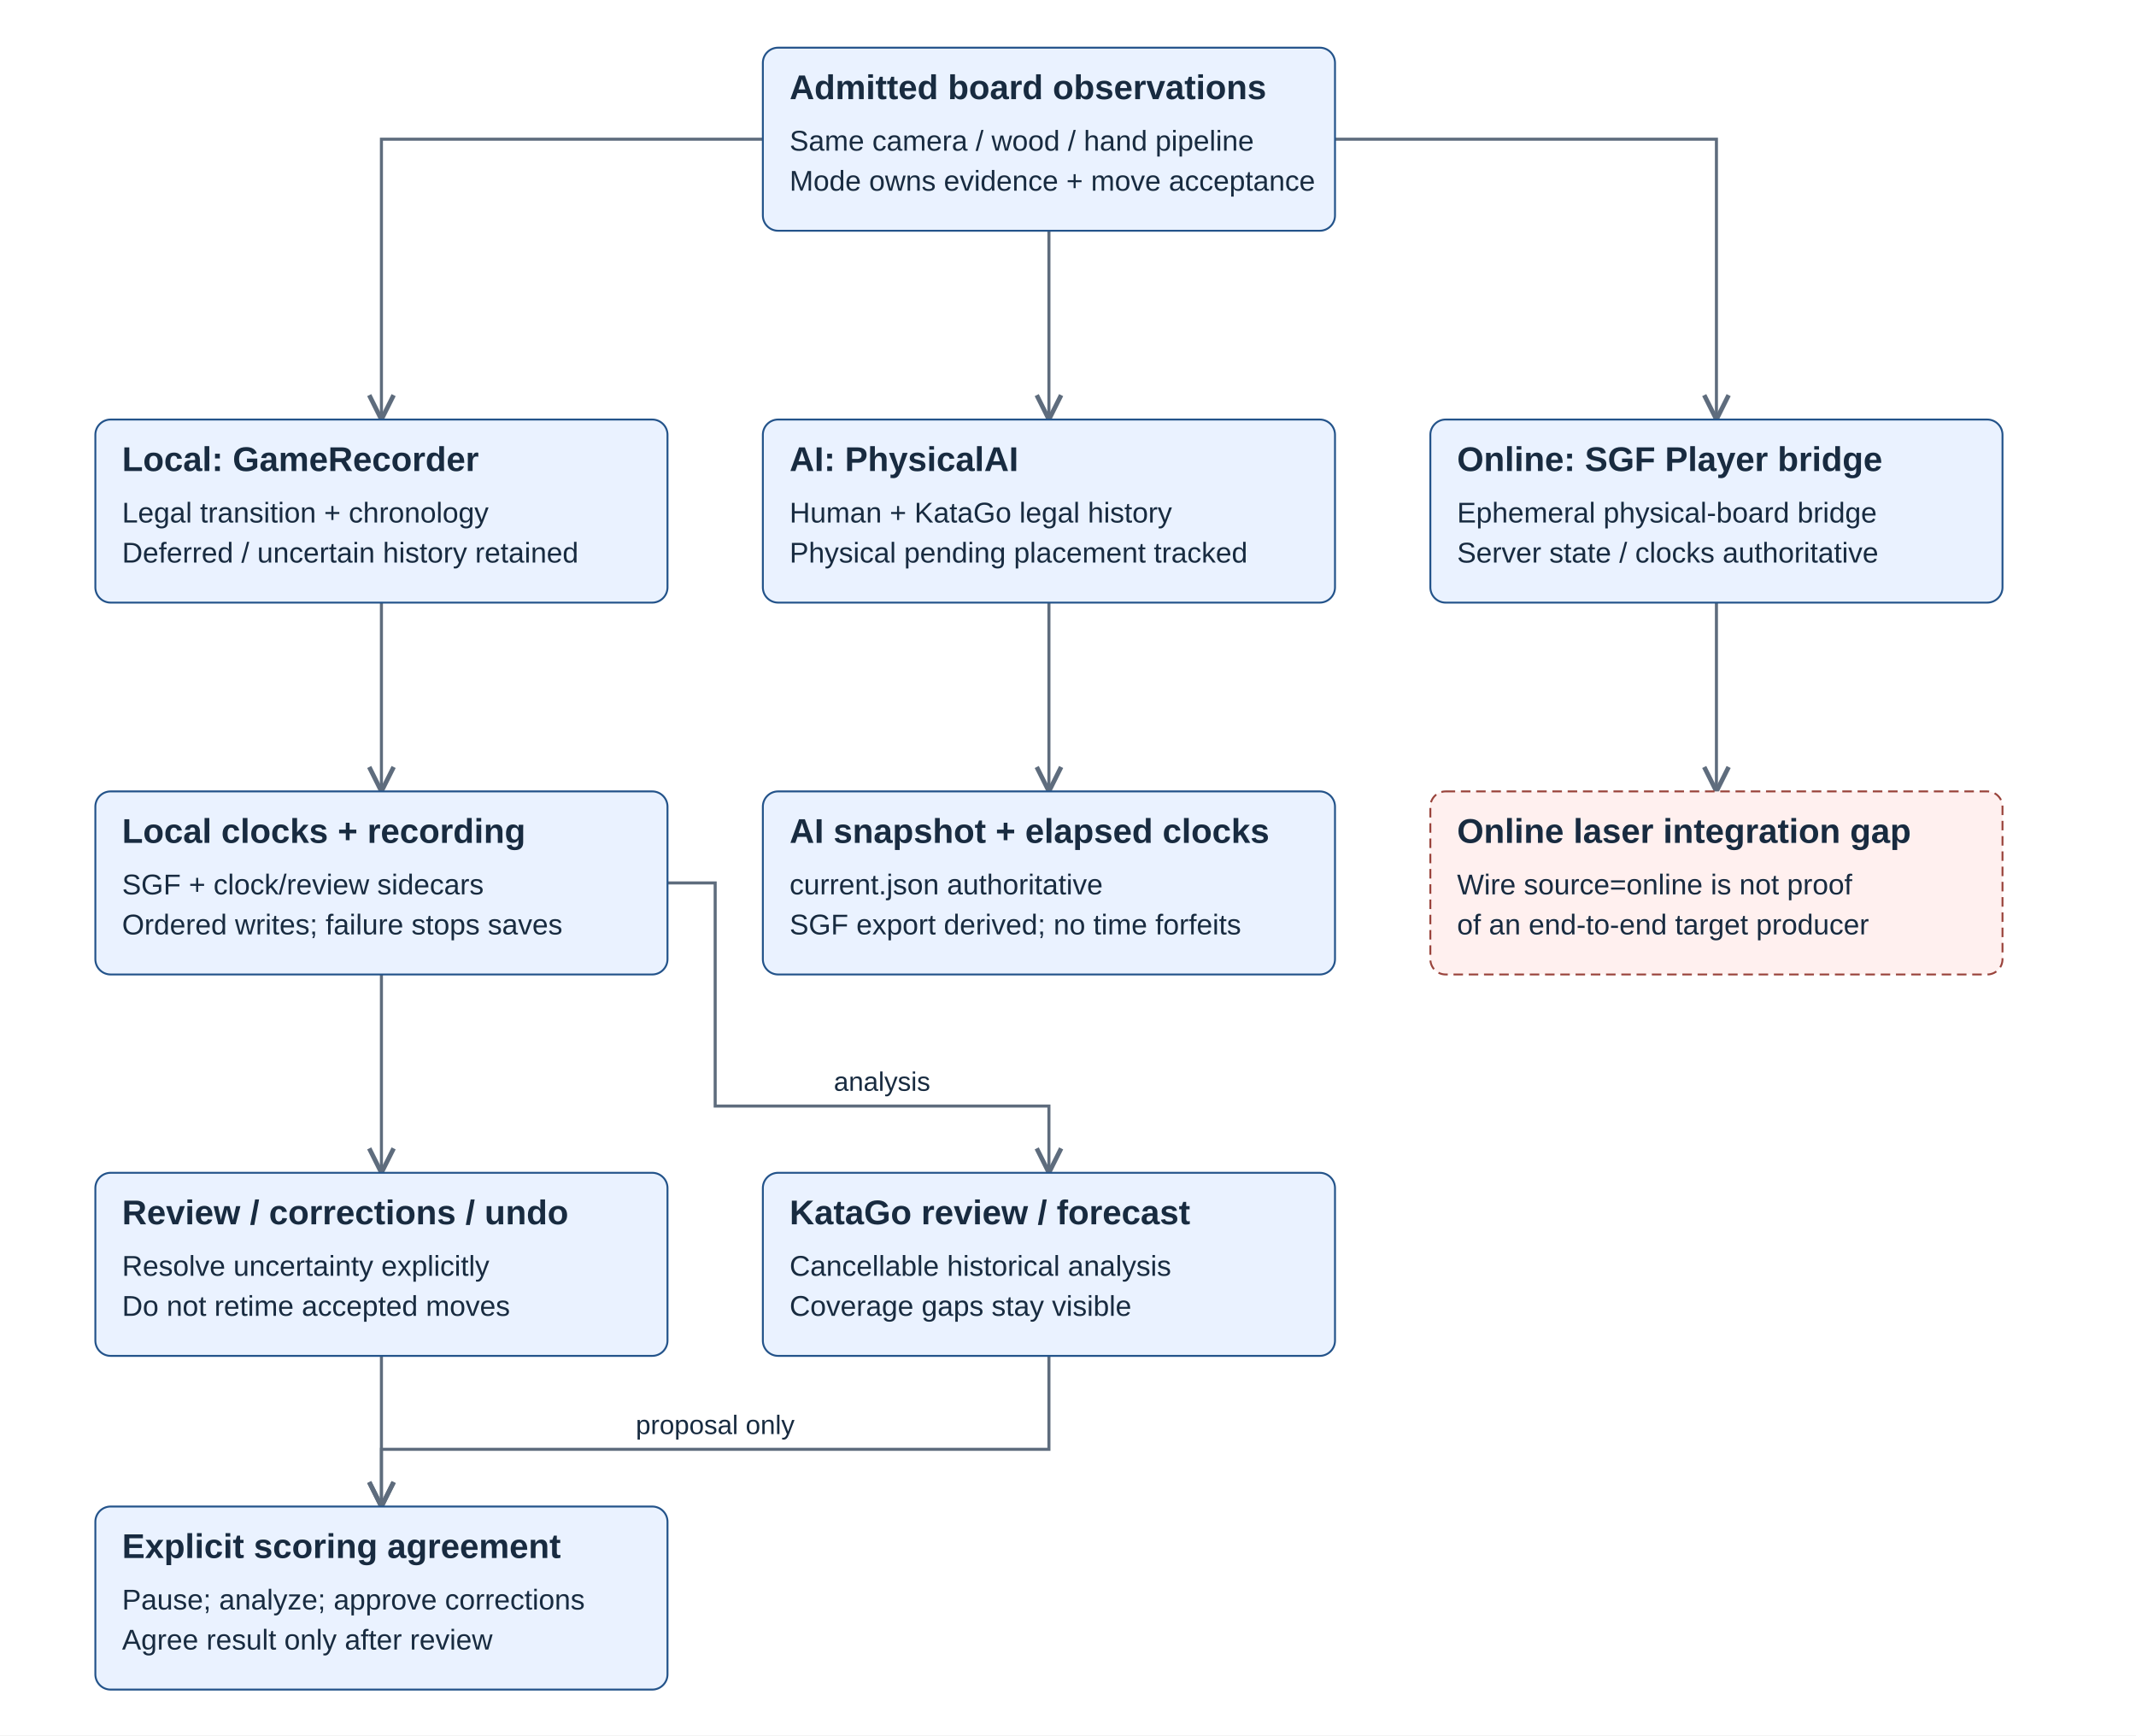
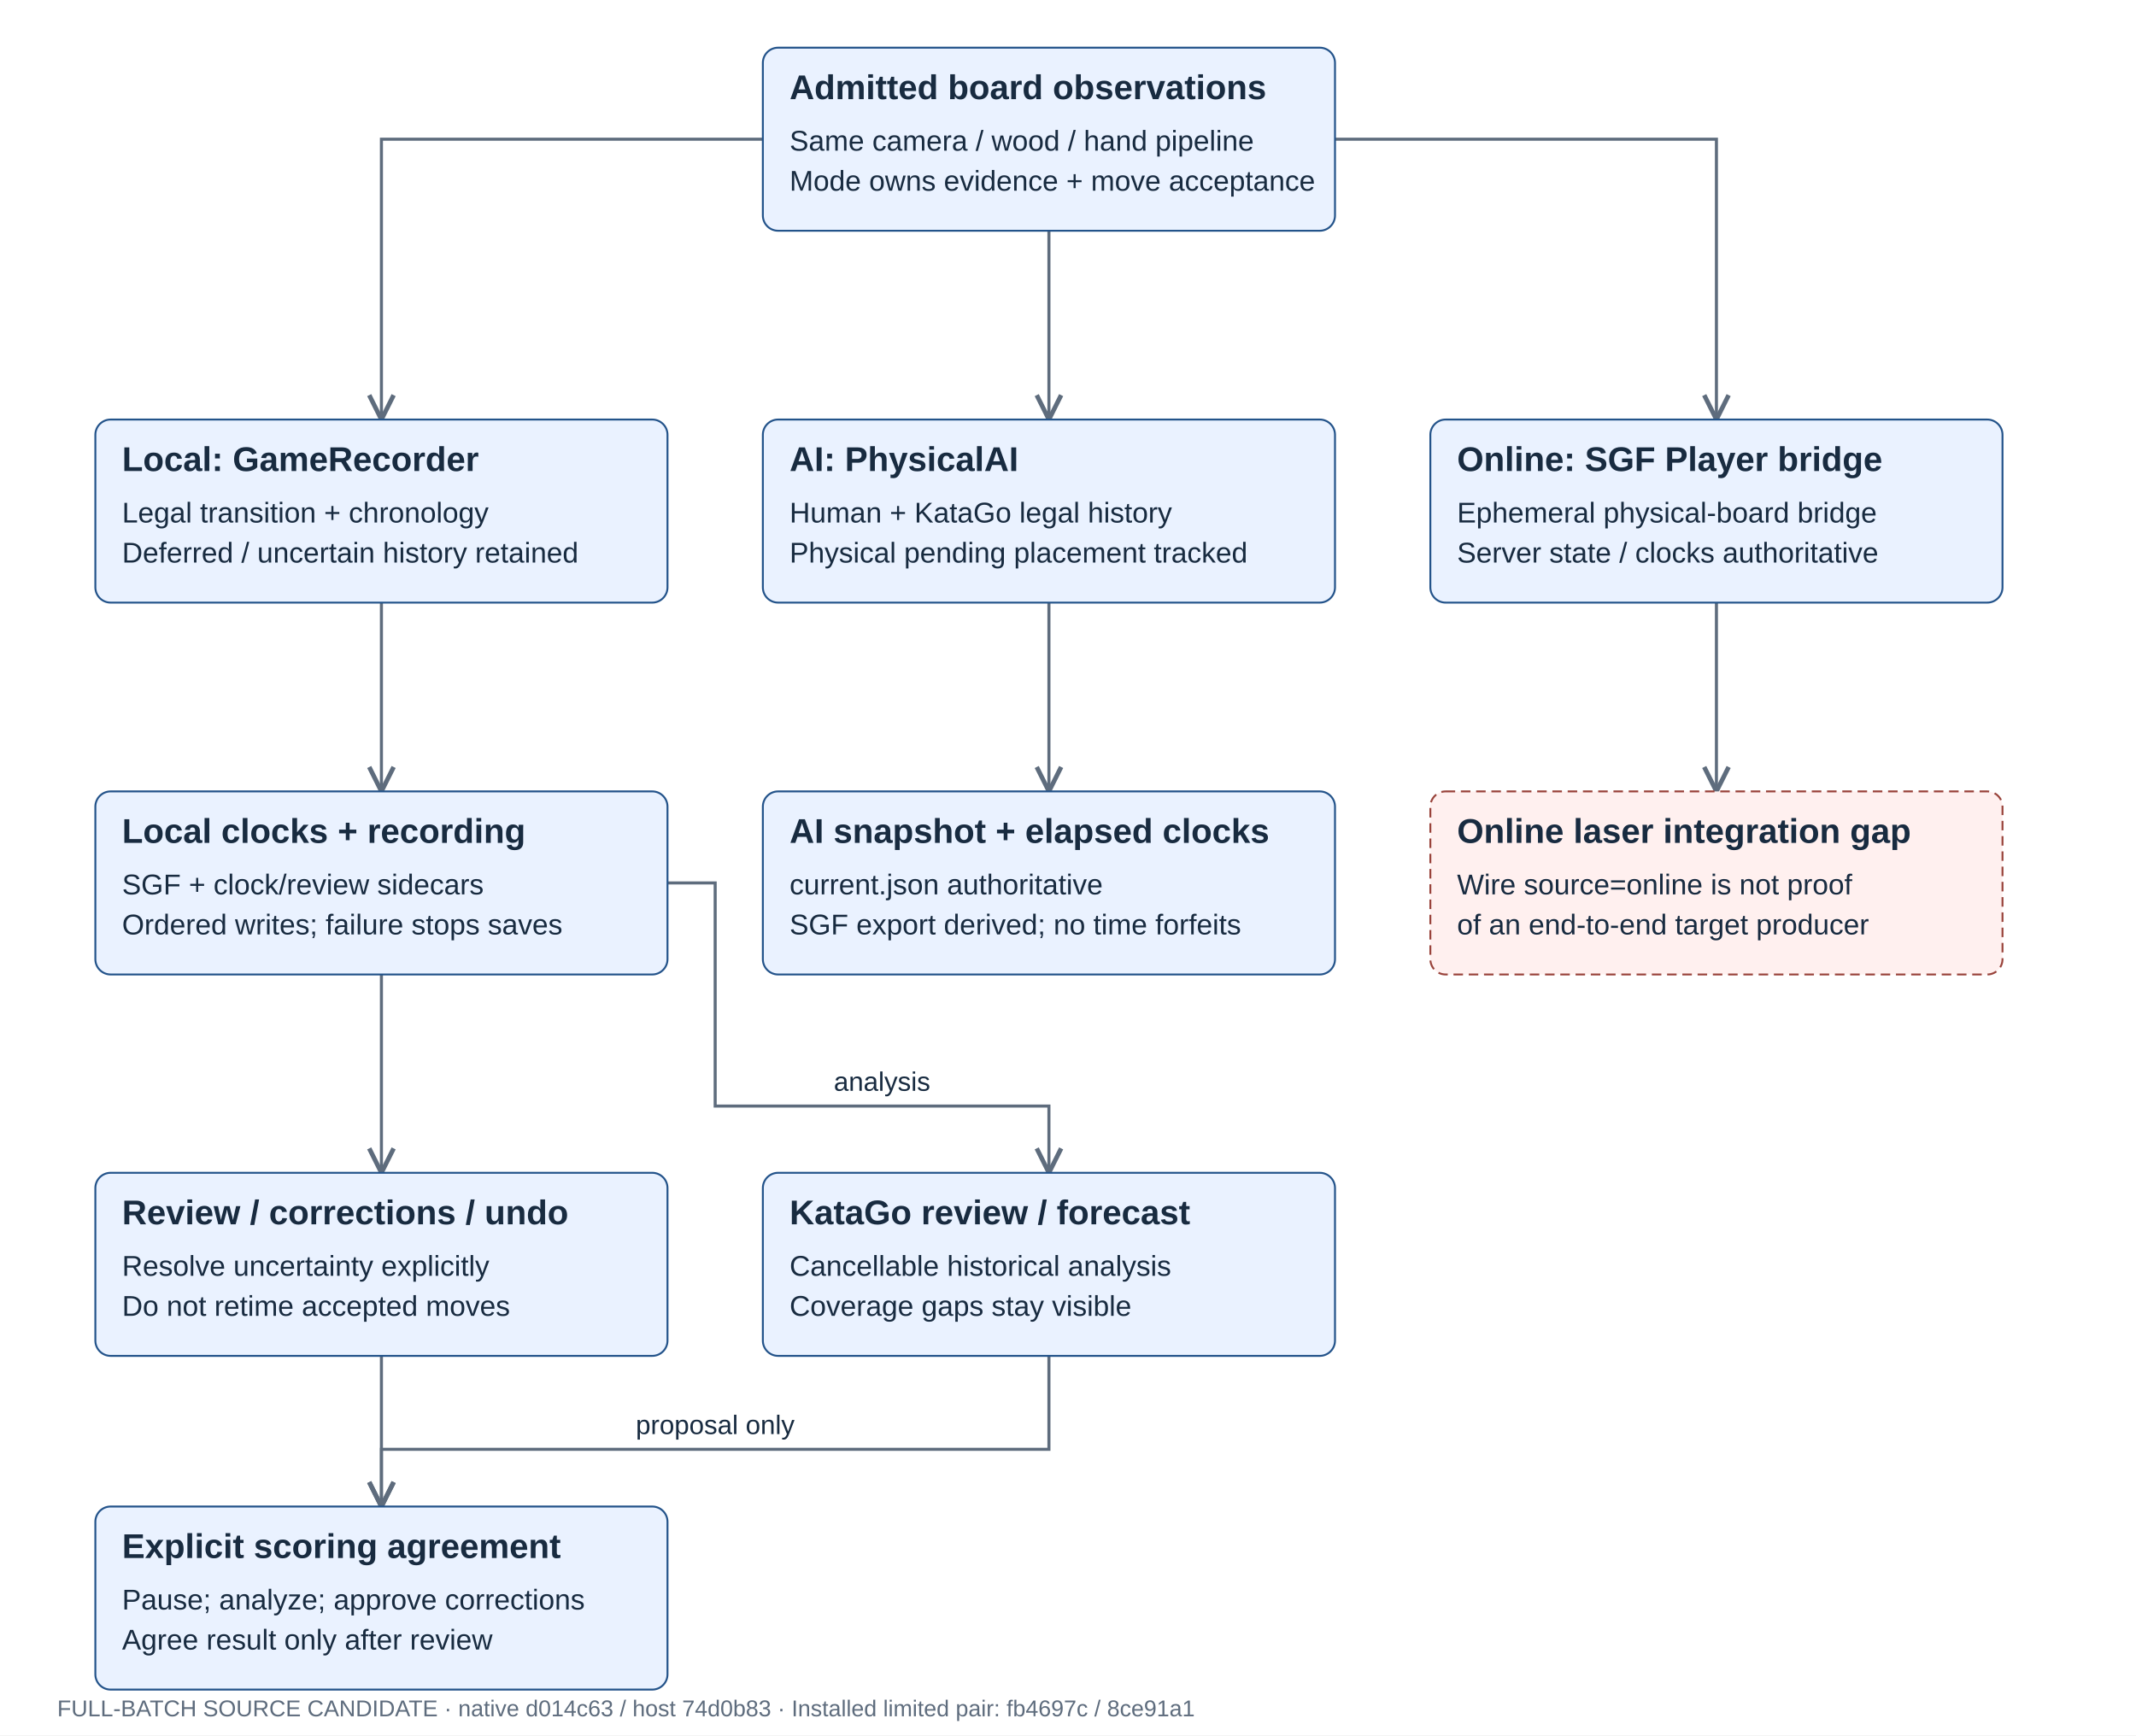
<svg xmlns="http://www.w3.org/2000/svg" viewBox="0 0 1120 910" width="1120" height="910" role="img" aria-labelledby="modes-title modes-desc">
  <defs>
    <marker id="arrow" markerWidth="10" markerHeight="10" refX="9" refY="5" orient="auto-start-reverse">
      <path d="M 1 1 L 9 5 L 1 9" fill="none" stroke="#5e6c7d" stroke-width="1.5" />
    </marker>
  </defs>
  <style>text{font-family:Arial,Helvetica,sans-serif;fill:#182b40}.edge-label{font-size:14px;paint-order:stroke;stroke:#fff;stroke-width:7px;stroke-linejoin:round}.node-title{font-size:18px;font-weight:600}.node-body{font-size:15px}</style>
  <rect width="100%" height="100%" fill="#fff" />
  <polyline points="400.0,73.0 200,73.0 200,140 200.0,220.0" fill="none" stroke="#5e6c7d" stroke-width="1.6" marker-end="url(#arrow)" />
  <polyline points="550.0,121.0 550.0,220.0" fill="none" stroke="#5e6c7d" stroke-width="1.6" marker-end="url(#arrow)" />
  <polyline points="700.0,73.0 900,73.0 900,140 900.0,220.0" fill="none" stroke="#5e6c7d" stroke-width="1.6" marker-end="url(#arrow)" />
  <polyline points="200.0,316.0 200.0,415.0" fill="none" stroke="#5e6c7d" stroke-width="1.6" marker-end="url(#arrow)" />
  <polyline points="550.0,316.0 550.0,415.0" fill="none" stroke="#5e6c7d" stroke-width="1.6" marker-end="url(#arrow)" />
  <polyline points="900.0,316.0 900.0,415.0" fill="none" stroke="#5e6c7d" stroke-width="1.6" marker-end="url(#arrow)" />
  <polyline points="200.0,511.0 200.0,615.0" fill="none" stroke="#5e6c7d" stroke-width="1.6" marker-end="url(#arrow)" />
  <polyline points="350.0,463.0 375,463 375,580 550,580 550.0,615.0" fill="none" stroke="#5e6c7d" stroke-width="1.6" marker-end="url(#arrow)" />
  <text class="edge-label" x="462.5" y="572.0" text-anchor="middle">analysis</text>
  <polyline points="200.0,711.0 200.0,790.0" fill="none" stroke="#5e6c7d" stroke-width="1.6" marker-end="url(#arrow)" />
  <polyline points="550.0,711.0 550,760 200,760 200.0,790.0" fill="none" stroke="#5e6c7d" stroke-width="1.6" marker-end="url(#arrow)" />
  <text class="edge-label" x="375.0" y="752.0" text-anchor="middle">proposal only</text>
  <g data-node="observation">
    <rect x="400" y="25" width="300" height="96" rx="8" fill="#eaf2ff" stroke="#23538a" />
    <text class="node-title" x="414" y="52">Admitted board observations</text>
    <text class="node-body" x="414" y="79">Same camera / wood / hand pipeline</text>
    <text class="node-body" x="414" y="100">Mode owns evidence + move acceptance</text>
  </g>
  <g data-node="local">
    <rect x="50" y="220" width="300" height="96" rx="8" fill="#eaf2ff" stroke="#23538a" />
    <text class="node-title" x="64" y="247">Local: GameRecorder</text>
    <text class="node-body" x="64" y="274">Legal transition + chronology</text>
    <text class="node-body" x="64" y="295">Deferred / uncertain history retained</text>
  </g>
  <g data-node="ai">
    <rect x="400" y="220" width="300" height="96" rx="8" fill="#eaf2ff" stroke="#23538a" />
    <text class="node-title" x="414" y="247">AI: PhysicalAI</text>
    <text class="node-body" x="414" y="274">Human + KataGo legal history</text>
    <text class="node-body" x="414" y="295">Physical pending placement tracked</text>
  </g>
  <g data-node="online">
    <rect x="750" y="220" width="300" height="96" rx="8" fill="#eaf2ff" stroke="#23538a" />
    <text class="node-title" x="764" y="247">Online: SGF Player bridge</text>
    <text class="node-body" x="764" y="274">Ephemeral physical-board bridge</text>
    <text class="node-body" x="764" y="295">Server state / clocks authoritative</text>
  </g>
  <g data-node="clock">
    <rect x="50" y="415" width="300" height="96" rx="8" fill="#eaf2ff" stroke="#23538a" />
    <text class="node-title" x="64" y="442">Local clocks + recording</text>
    <text class="node-body" x="64" y="469">SGF + clock/review sidecars</text>
    <text class="node-body" x="64" y="490">Ordered writes; failure stops saves</text>
  </g>
  <g data-node="aisave">
    <rect x="400" y="415" width="300" height="96" rx="8" fill="#eaf2ff" stroke="#23538a" />
    <text class="node-title" x="414" y="442">AI snapshot + elapsed clocks</text>
    <text class="node-body" x="414" y="469">current.json authoritative</text>
    <text class="node-body" x="414" y="490">SGF export derived; no time forfeits</text>
  </g>
  <g data-node="gap">
    <rect x="750" y="415" width="300" height="96" rx="8" fill="#fff0ef" stroke="#99433b" stroke-dasharray="5 3" />
    <text class="node-title" x="764" y="442">Online laser integration gap</text>
    <text class="node-body" x="764" y="469">Wire source=online is not proof</text>
    <text class="node-body" x="764" y="490">of an end-to-end target producer</text>
  </g>
  <g data-node="review">
    <rect x="50" y="615" width="300" height="96" rx="8" fill="#eaf2ff" stroke="#23538a" />
    <text class="node-title" x="64" y="642">Review / corrections / undo</text>
    <text class="node-body" x="64" y="669">Resolve uncertainty explicitly</text>
    <text class="node-body" x="64" y="690">Do not retime accepted moves</text>
  </g>
  <g data-node="analysis">
    <rect x="400" y="615" width="300" height="96" rx="8" fill="#eaf2ff" stroke="#23538a" />
    <text class="node-title" x="414" y="642">KataGo review / forecast</text>
    <text class="node-body" x="414" y="669">Cancellable historical analysis</text>
    <text class="node-body" x="414" y="690">Coverage gaps stay visible</text>
  </g>
  <g data-node="score">
    <rect x="50" y="790" width="300" height="96" rx="8" fill="#eaf2ff" stroke="#23538a" />
    <text class="node-title" x="64" y="817">Explicit scoring agreement</text>
    <text class="node-body" x="64" y="844">Pause; analyze; approve corrections</text>
    <text class="node-body" x="64" y="865">Agree result only after review</text>
  </g>
+   <text x="30" y="900" style="font-size:12px;fill:#5e6c7d">FULL-BATCH SOURCE CANDIDATE · native d014c63 / host 74d0b83 · Installed limited pair: fb4697c / 8ce91a1</text>
</svg>
